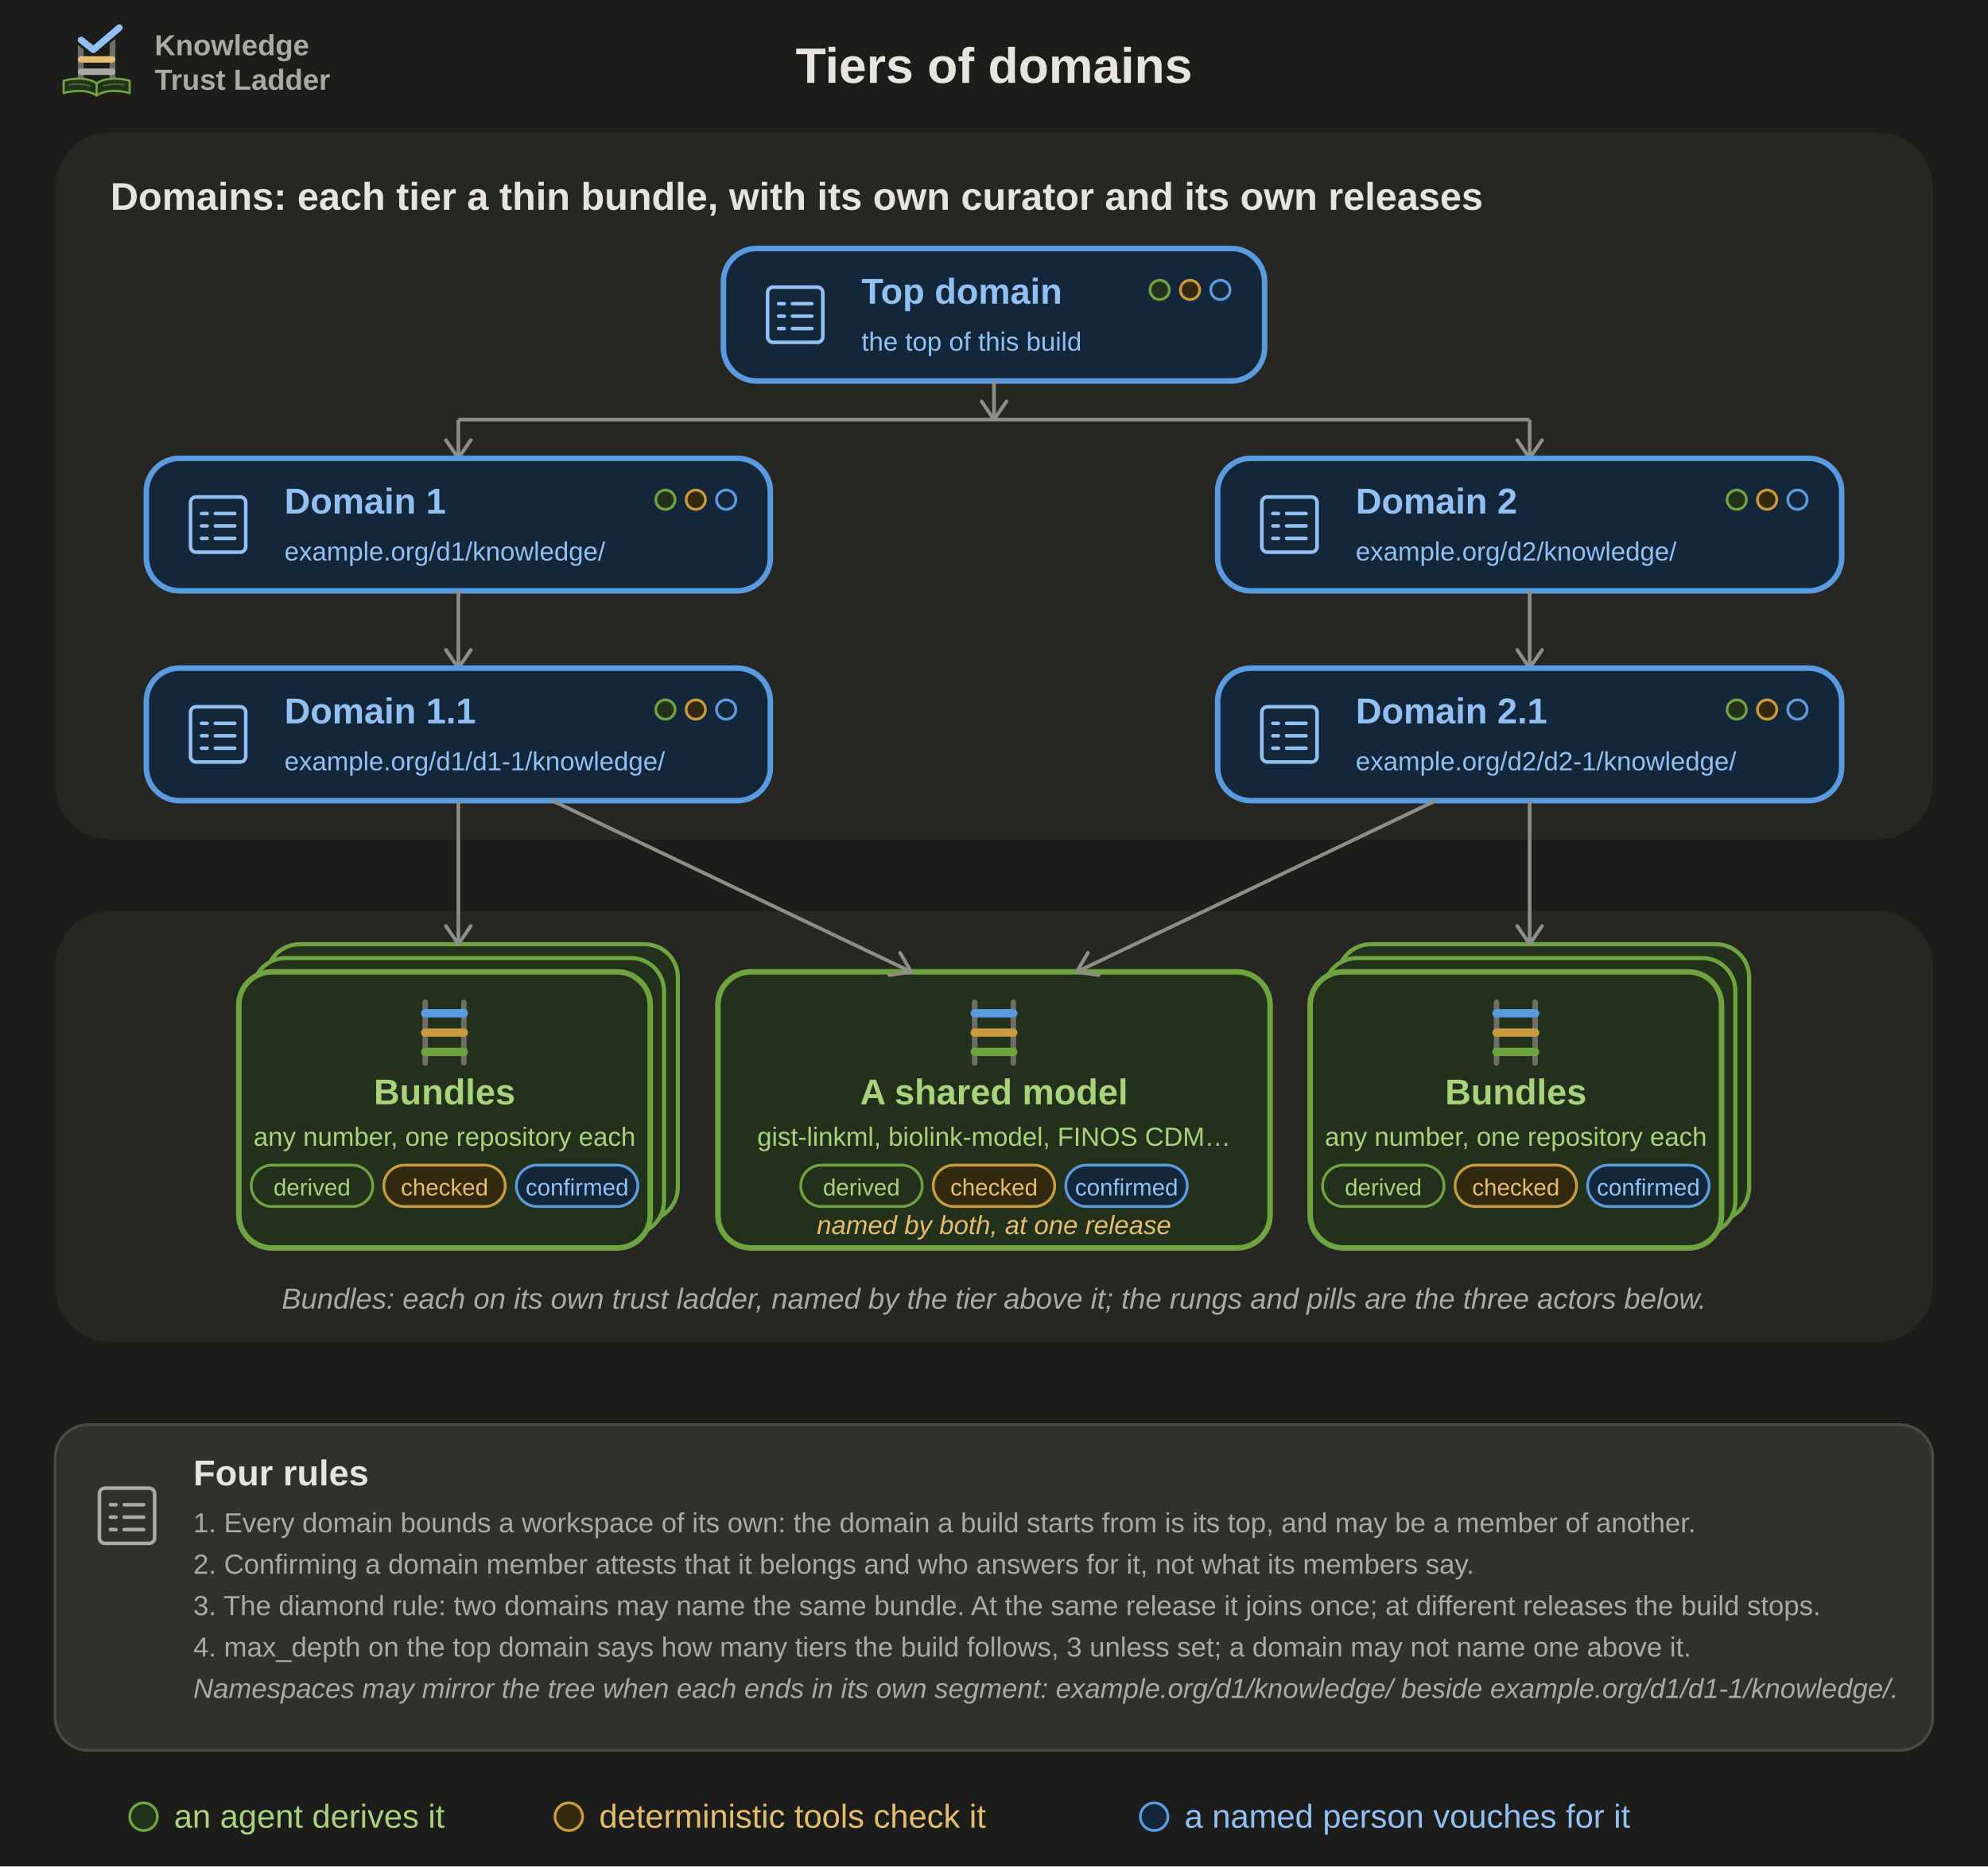
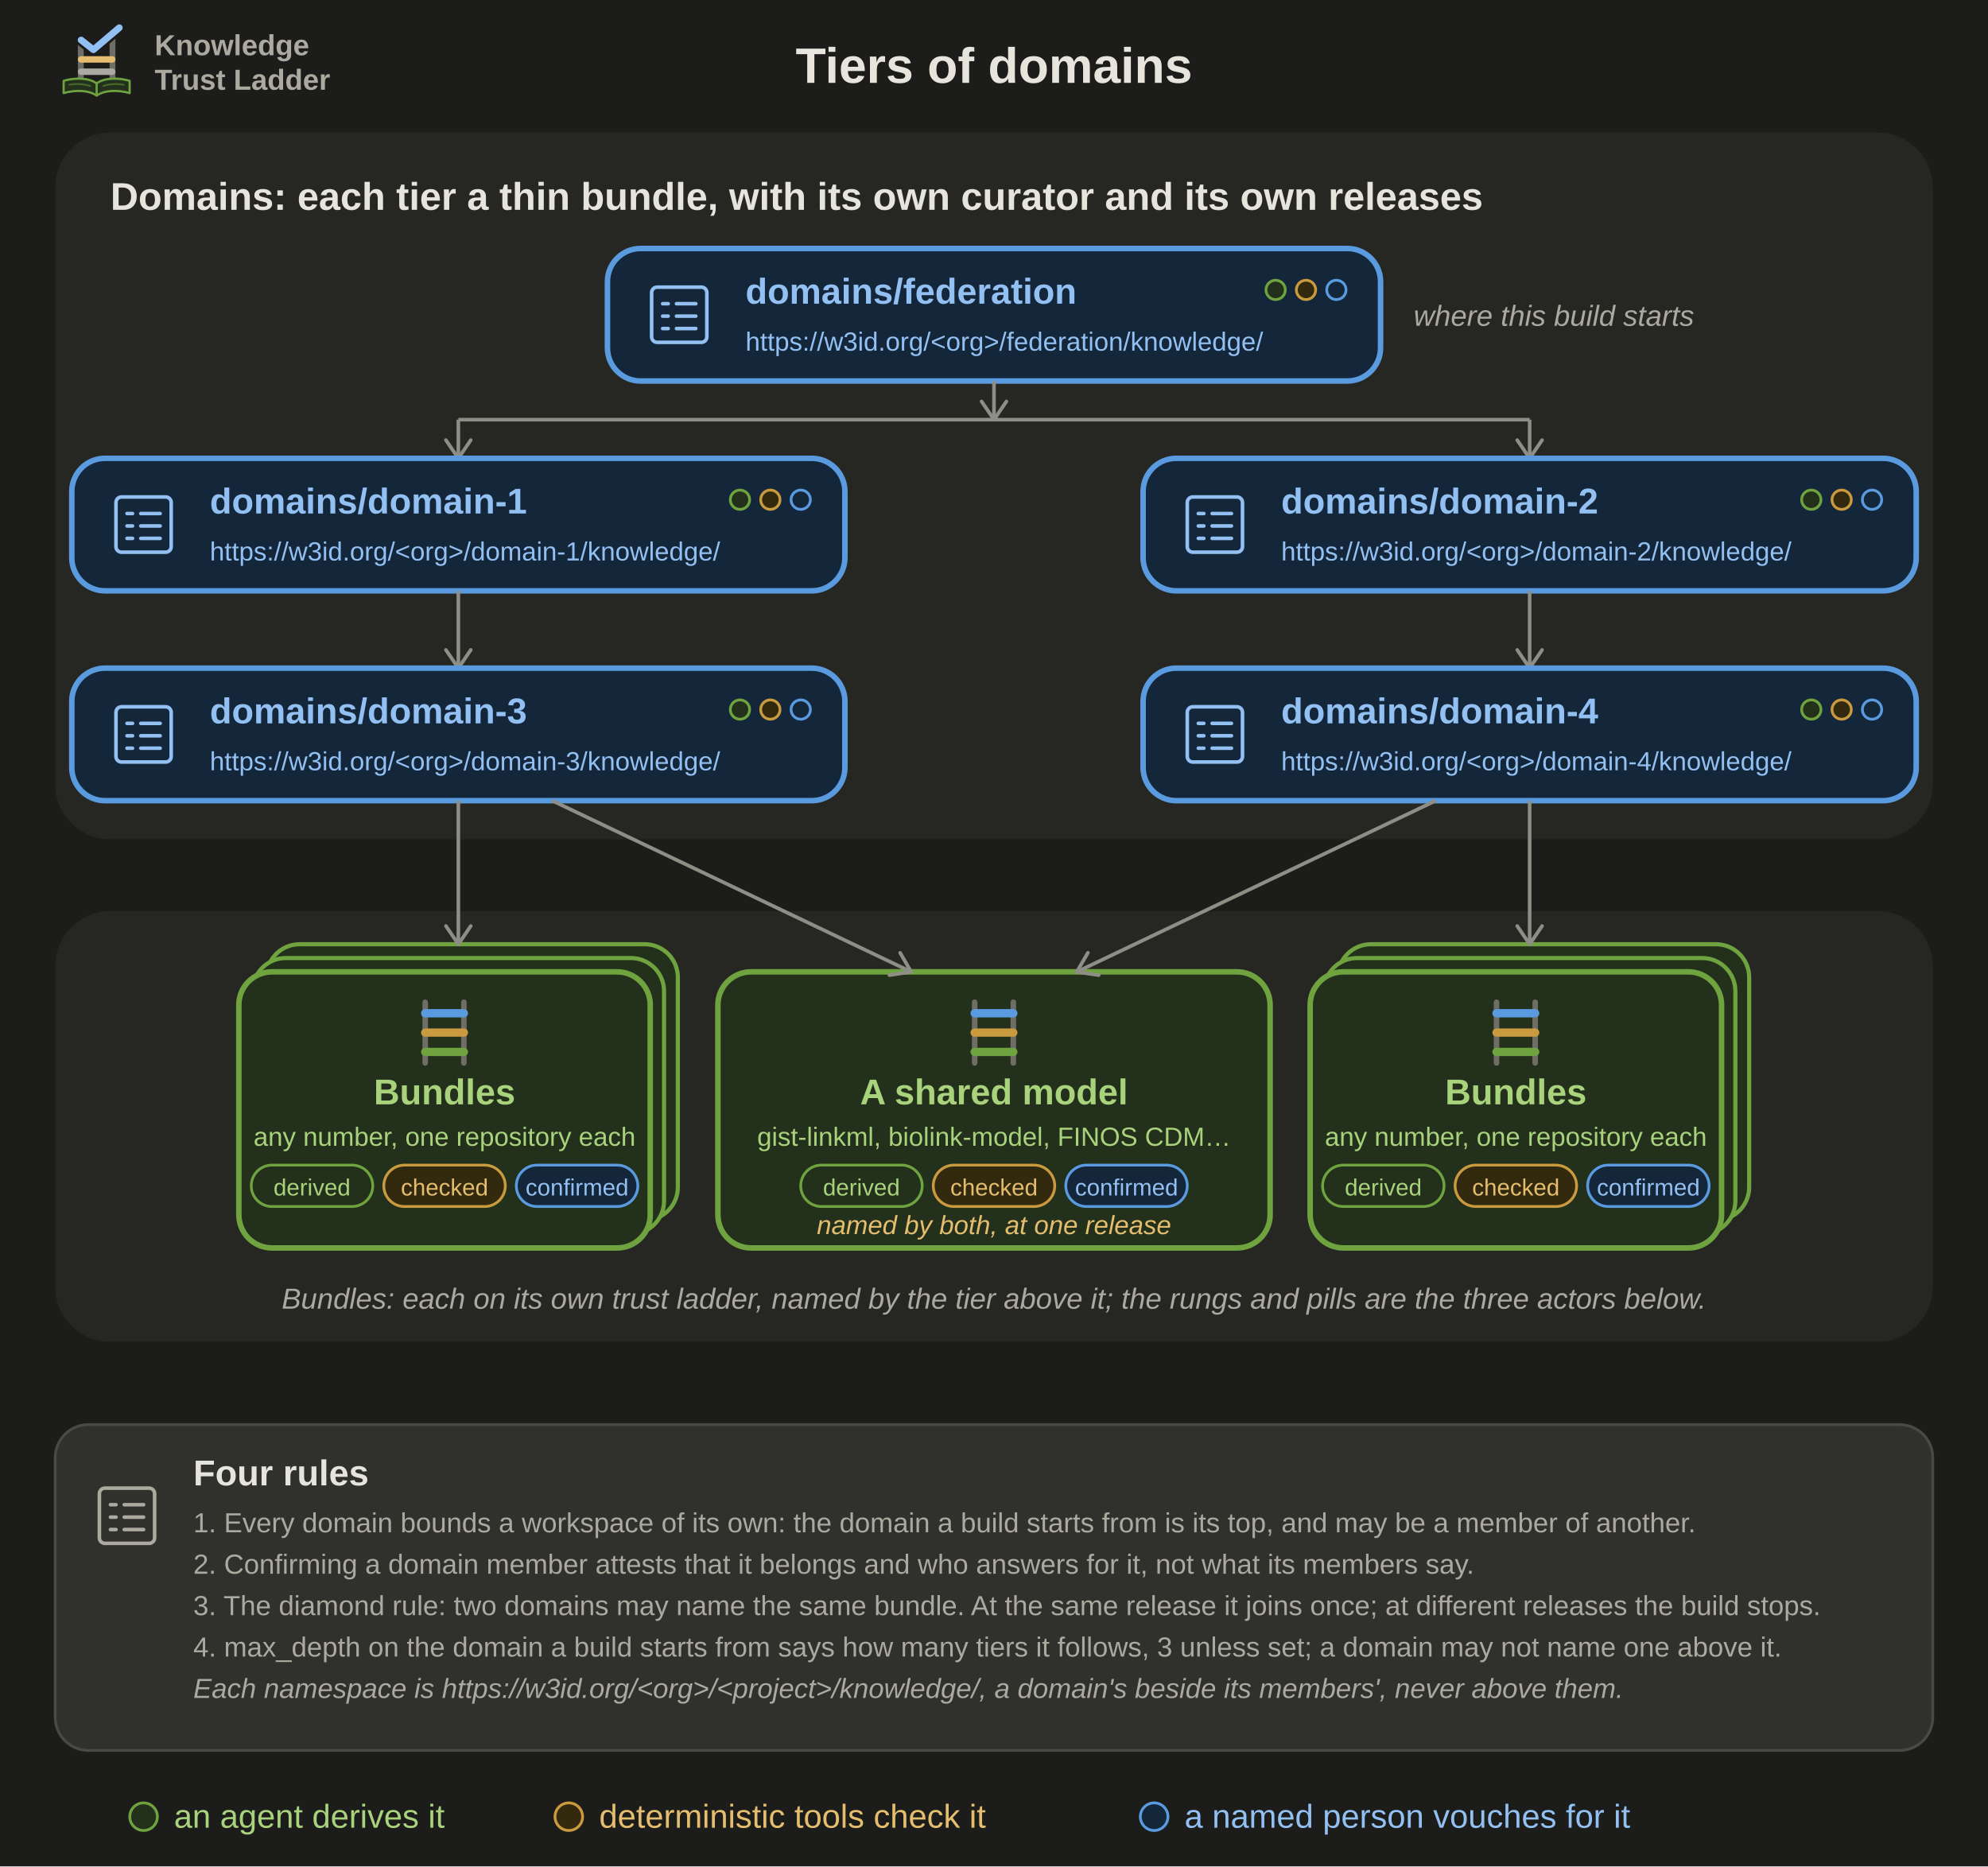
<svg xmlns="http://www.w3.org/2000/svg" width="720" height="676" viewBox="0 0 720 676" role="img" aria-labelledby="t d">
  <rect width="720" height="676" fill="#1C1C1A" />
  <g transform="translate(20,7) scale(0.46875)">
    <rect x="17.5" y="12" width="4.5" height="38" rx="2.25" fill="#6E6D66" />
    <rect x="42" y="12" width="4.5" height="38" rx="2.25" fill="#6E6D66" />
    <rect x="17.5" y="38" width="29" height="5" rx="2.5" fill="#ABA9A0" />
    <rect x="17.5" y="28.5" width="29" height="5" rx="2.5" fill="#E4BD6E" />
    <path d="M20 16 L29.5 23.5 L49.5 6.5" fill="none" stroke="#1C1C1A" stroke-width="9" stroke-linecap="round" stroke-linejoin="round" />
    <path d="M20 16 L29.5 23.5 L49.5 6.5" fill="none" stroke="#93C0F2" stroke-width="5.2" stroke-linecap="round" stroke-linejoin="round" />
    <path d="M32 49.5 C26 45 15 45 6.5 47.5 v9.5 C15 54.5 26 54.5 32 59 C38 54.5 49 54.5 57.5 57 v-9.5 C49 45 38 45 32 49.5 z" fill="#23301B" stroke="#6FA33F" stroke-width="1.7" stroke-linejoin="round" />
    <line x1="32" y1="49.5" x2="32" y2="59" stroke="#6FA33F" stroke-width="1.7" />
    <path d="M11 50.6 C16 49.6 22 49.8 27 51.6 M37 51.6 C42 49.8 48 49.6 53 50.6" fill="none" stroke="#6FA33F" stroke-opacity=".5" stroke-width="1.3" stroke-linecap="round" />
  </g>
  <text x="56" y="20" font-family="Arial, sans-serif" font-size="10.5" font-weight="700" fill="#ABA9A0">Knowledge</text>
  <text x="56" y="32.5" font-family="Arial, sans-serif" font-size="10.5" font-weight="700" fill="#ABA9A0">Trust Ladder</text>
  <text x="360" y="30" text-anchor="middle" font-family="Arial, sans-serif" font-size="18" font-weight="700" fill="#E6E4DC">Tiers of domains</text>
  <rect x="20" y="48" width="680" height="256" rx="20" fill="#262623" />
  <text x="40" y="76" font-family="Arial, sans-serif" font-size="14" font-weight="700" fill="#E6E4DC">Domains: each tier a thin bundle, with its own curator and its own releases</text>
-   <rect x="262" y="90" width="196" height="48" rx="12" fill="#142639" stroke="#5A9BE0" stroke-width="2" />
-   <g transform="translate(288,114)" stroke="#93C0F2" stroke-width="1.3" fill="none" stroke-linecap="round" stroke-linejoin="round">
+   <rect x="220" y="90" width="280" height="48" rx="12" fill="#142639" stroke="#5A9BE0" stroke-width="2" />
+   <g transform="translate(246,114)" stroke="#93C0F2" stroke-width="1.3" fill="none" stroke-linecap="round" stroke-linejoin="round">
    <rect x="-10" y="-10" width="20" height="20" rx="2" />
    <line x1="-6" y1="-4" x2="-4" y2="-4" />
    <line x1="-1" y1="-4" x2="6" y2="-4" />
    <line x1="-6" y1="0.5" x2="-4" y2="0.5" />
    <line x1="-1" y1="0.5" x2="6" y2="0.5" />
    <line x1="-6" y1="5" x2="-4" y2="5" />
    <line x1="-1" y1="5" x2="6" y2="5" />
  </g>
-   <text x="312" y="110" font-family="Arial, sans-serif" font-size="13" font-weight="700" fill="#93C0F2">Top domain</text>
-   <text x="312" y="127" font-family="Arial, sans-serif" font-size="9.5" fill="#93C0F2">the top of this build</text>
-   <circle cx="420" cy="105" r="3.5" fill="#23301B" stroke="#6FA33F" stroke-width="1" />
-   <circle cx="431" cy="105" r="3.5" fill="#33290F" stroke="#C99A3E" stroke-width="1" />
-   <circle cx="442" cy="105" r="3.5" fill="#142639" stroke="#5A9BE0" stroke-width="1" />
+   <text x="270" y="110" font-family="Arial, sans-serif" font-size="13" font-weight="700" fill="#93C0F2">domains/federation</text>
+   <text x="270" y="127" font-family="Arial, sans-serif" font-size="9.5" fill="#93C0F2">https://w3id.org/&lt;org&gt;/federation/knowledge/</text>
+   <circle cx="462" cy="105" r="3.5" fill="#23301B" stroke="#6FA33F" stroke-width="1" />
+   <circle cx="473" cy="105" r="3.5" fill="#33290F" stroke="#C99A3E" stroke-width="1" />
+   <circle cx="484" cy="105" r="3.5" fill="#142639" stroke="#5A9BE0" stroke-width="1" />
+   <text x="512" y="118" font-family="Arial, sans-serif" font-size="10.5" font-style="italic" fill="#ABA9A0">where this build starts</text>
  <line x1="360" y1="138" x2="360" y2="152" stroke="#8F8E86" stroke-width="1.3" />
  <path d="M355.5 145.4 L360 152 L364.5 145.4" fill="none" stroke="#8F8E86" stroke-width="1.3" stroke-linecap="round" stroke-linejoin="round" />
  <line x1="166" y1="152" x2="554" y2="152" stroke="#8F8E86" stroke-width="1.3" />
  <line x1="166" y1="152" x2="166" y2="166" stroke="#8F8E86" stroke-width="1.3" />
  <path d="M161.5 159.4 L166 166 L170.5 159.4" fill="none" stroke="#8F8E86" stroke-width="1.3" stroke-linecap="round" stroke-linejoin="round" />
  <line x1="554" y1="152" x2="554" y2="166" stroke="#8F8E86" stroke-width="1.3" />
  <path d="M549.5 159.4 L554 166 L558.5 159.4" fill="none" stroke="#8F8E86" stroke-width="1.3" stroke-linecap="round" stroke-linejoin="round" />
-   <rect x="53" y="166" width="226" height="48" rx="12" fill="#142639" stroke="#5A9BE0" stroke-width="2" />
-   <g transform="translate(79,190)" stroke="#93C0F2" stroke-width="1.3" fill="none" stroke-linecap="round" stroke-linejoin="round">
+   <rect x="26" y="166" width="280" height="48" rx="12" fill="#142639" stroke="#5A9BE0" stroke-width="2" />
+   <g transform="translate(52,190)" stroke="#93C0F2" stroke-width="1.3" fill="none" stroke-linecap="round" stroke-linejoin="round">
    <rect x="-10" y="-10" width="20" height="20" rx="2" />
    <line x1="-6" y1="-4" x2="-4" y2="-4" />
    <line x1="-1" y1="-4" x2="6" y2="-4" />
    <line x1="-6" y1="0.5" x2="-4" y2="0.5" />
    <line x1="-1" y1="0.5" x2="6" y2="0.5" />
    <line x1="-6" y1="5" x2="-4" y2="5" />
    <line x1="-1" y1="5" x2="6" y2="5" />
  </g>
-   <text x="103" y="186" font-family="Arial, sans-serif" font-size="13" font-weight="700" fill="#93C0F2">Domain 1</text>
-   <text x="103" y="203" font-family="Arial, sans-serif" font-size="9.5" fill="#93C0F2">example.org/d1/knowledge/</text>
-   <circle cx="241" cy="181" r="3.5" fill="#23301B" stroke="#6FA33F" stroke-width="1" />
-   <circle cx="252" cy="181" r="3.5" fill="#33290F" stroke="#C99A3E" stroke-width="1" />
-   <circle cx="263" cy="181" r="3.5" fill="#142639" stroke="#5A9BE0" stroke-width="1" />
-   <rect x="441" y="166" width="226" height="48" rx="12" fill="#142639" stroke="#5A9BE0" stroke-width="2" />
-   <g transform="translate(467,190)" stroke="#93C0F2" stroke-width="1.3" fill="none" stroke-linecap="round" stroke-linejoin="round">
+   <text x="76" y="186" font-family="Arial, sans-serif" font-size="13" font-weight="700" fill="#93C0F2">domains/domain-1</text>
+   <text x="76" y="203" font-family="Arial, sans-serif" font-size="9.5" fill="#93C0F2">https://w3id.org/&lt;org&gt;/domain-1/knowledge/</text>
+   <circle cx="268" cy="181" r="3.5" fill="#23301B" stroke="#6FA33F" stroke-width="1" />
+   <circle cx="279" cy="181" r="3.5" fill="#33290F" stroke="#C99A3E" stroke-width="1" />
+   <circle cx="290" cy="181" r="3.5" fill="#142639" stroke="#5A9BE0" stroke-width="1" />
+   <rect x="414" y="166" width="280" height="48" rx="12" fill="#142639" stroke="#5A9BE0" stroke-width="2" />
+   <g transform="translate(440,190)" stroke="#93C0F2" stroke-width="1.3" fill="none" stroke-linecap="round" stroke-linejoin="round">
    <rect x="-10" y="-10" width="20" height="20" rx="2" />
    <line x1="-6" y1="-4" x2="-4" y2="-4" />
    <line x1="-1" y1="-4" x2="6" y2="-4" />
    <line x1="-6" y1="0.5" x2="-4" y2="0.5" />
    <line x1="-1" y1="0.5" x2="6" y2="0.5" />
    <line x1="-6" y1="5" x2="-4" y2="5" />
    <line x1="-1" y1="5" x2="6" y2="5" />
  </g>
-   <text x="491" y="186" font-family="Arial, sans-serif" font-size="13" font-weight="700" fill="#93C0F2">Domain 2</text>
-   <text x="491" y="203" font-family="Arial, sans-serif" font-size="9.5" fill="#93C0F2">example.org/d2/knowledge/</text>
-   <circle cx="629" cy="181" r="3.5" fill="#23301B" stroke="#6FA33F" stroke-width="1" />
-   <circle cx="640" cy="181" r="3.5" fill="#33290F" stroke="#C99A3E" stroke-width="1" />
-   <circle cx="651" cy="181" r="3.5" fill="#142639" stroke="#5A9BE0" stroke-width="1" />
+   <text x="464" y="186" font-family="Arial, sans-serif" font-size="13" font-weight="700" fill="#93C0F2">domains/domain-2</text>
+   <text x="464" y="203" font-family="Arial, sans-serif" font-size="9.5" fill="#93C0F2">https://w3id.org/&lt;org&gt;/domain-2/knowledge/</text>
+   <circle cx="656" cy="181" r="3.5" fill="#23301B" stroke="#6FA33F" stroke-width="1" />
+   <circle cx="667" cy="181" r="3.5" fill="#33290F" stroke="#C99A3E" stroke-width="1" />
+   <circle cx="678" cy="181" r="3.5" fill="#142639" stroke="#5A9BE0" stroke-width="1" />
  <line x1="166" y1="214" x2="166" y2="242" stroke="#8F8E86" stroke-width="1.3" />
  <path d="M161.5 235.4 L166 242 L170.5 235.4" fill="none" stroke="#8F8E86" stroke-width="1.3" stroke-linecap="round" stroke-linejoin="round" />
  <line x1="554" y1="214" x2="554" y2="242" stroke="#8F8E86" stroke-width="1.3" />
  <path d="M549.5 235.4 L554 242 L558.5 235.4" fill="none" stroke="#8F8E86" stroke-width="1.3" stroke-linecap="round" stroke-linejoin="round" />
-   <rect x="53" y="242" width="226" height="48" rx="12" fill="#142639" stroke="#5A9BE0" stroke-width="2" />
-   <g transform="translate(79,266)" stroke="#93C0F2" stroke-width="1.3" fill="none" stroke-linecap="round" stroke-linejoin="round">
+   <rect x="26" y="242" width="280" height="48" rx="12" fill="#142639" stroke="#5A9BE0" stroke-width="2" />
+   <g transform="translate(52,266)" stroke="#93C0F2" stroke-width="1.3" fill="none" stroke-linecap="round" stroke-linejoin="round">
    <rect x="-10" y="-10" width="20" height="20" rx="2" />
    <line x1="-6" y1="-4" x2="-4" y2="-4" />
    <line x1="-1" y1="-4" x2="6" y2="-4" />
    <line x1="-6" y1="0.5" x2="-4" y2="0.5" />
    <line x1="-1" y1="0.5" x2="6" y2="0.5" />
    <line x1="-6" y1="5" x2="-4" y2="5" />
    <line x1="-1" y1="5" x2="6" y2="5" />
  </g>
-   <text x="103" y="262" font-family="Arial, sans-serif" font-size="13" font-weight="700" fill="#93C0F2">Domain 1.1</text>
-   <text x="103" y="279" font-family="Arial, sans-serif" font-size="9.5" fill="#93C0F2">example.org/d1/d1-1/knowledge/</text>
-   <circle cx="241" cy="257" r="3.5" fill="#23301B" stroke="#6FA33F" stroke-width="1" />
-   <circle cx="252" cy="257" r="3.5" fill="#33290F" stroke="#C99A3E" stroke-width="1" />
-   <circle cx="263" cy="257" r="3.5" fill="#142639" stroke="#5A9BE0" stroke-width="1" />
-   <rect x="441" y="242" width="226" height="48" rx="12" fill="#142639" stroke="#5A9BE0" stroke-width="2" />
-   <g transform="translate(467,266)" stroke="#93C0F2" stroke-width="1.3" fill="none" stroke-linecap="round" stroke-linejoin="round">
+   <text x="76" y="262" font-family="Arial, sans-serif" font-size="13" font-weight="700" fill="#93C0F2">domains/domain-3</text>
+   <text x="76" y="279" font-family="Arial, sans-serif" font-size="9.5" fill="#93C0F2">https://w3id.org/&lt;org&gt;/domain-3/knowledge/</text>
+   <circle cx="268" cy="257" r="3.5" fill="#23301B" stroke="#6FA33F" stroke-width="1" />
+   <circle cx="279" cy="257" r="3.5" fill="#33290F" stroke="#C99A3E" stroke-width="1" />
+   <circle cx="290" cy="257" r="3.5" fill="#142639" stroke="#5A9BE0" stroke-width="1" />
+   <rect x="414" y="242" width="280" height="48" rx="12" fill="#142639" stroke="#5A9BE0" stroke-width="2" />
+   <g transform="translate(440,266)" stroke="#93C0F2" stroke-width="1.3" fill="none" stroke-linecap="round" stroke-linejoin="round">
    <rect x="-10" y="-10" width="20" height="20" rx="2" />
    <line x1="-6" y1="-4" x2="-4" y2="-4" />
    <line x1="-1" y1="-4" x2="6" y2="-4" />
    <line x1="-6" y1="0.5" x2="-4" y2="0.5" />
    <line x1="-1" y1="0.5" x2="6" y2="0.5" />
    <line x1="-6" y1="5" x2="-4" y2="5" />
    <line x1="-1" y1="5" x2="6" y2="5" />
  </g>
-   <text x="491" y="262" font-family="Arial, sans-serif" font-size="13" font-weight="700" fill="#93C0F2">Domain 2.1</text>
-   <text x="491" y="279" font-family="Arial, sans-serif" font-size="9.5" fill="#93C0F2">example.org/d2/d2-1/knowledge/</text>
-   <circle cx="629" cy="257" r="3.5" fill="#23301B" stroke="#6FA33F" stroke-width="1" />
-   <circle cx="640" cy="257" r="3.5" fill="#33290F" stroke="#C99A3E" stroke-width="1" />
-   <circle cx="651" cy="257" r="3.5" fill="#142639" stroke="#5A9BE0" stroke-width="1" />
+   <text x="464" y="262" font-family="Arial, sans-serif" font-size="13" font-weight="700" fill="#93C0F2">domains/domain-4</text>
+   <text x="464" y="279" font-family="Arial, sans-serif" font-size="9.5" fill="#93C0F2">https://w3id.org/&lt;org&gt;/domain-4/knowledge/</text>
+   <circle cx="656" cy="257" r="3.5" fill="#23301B" stroke="#6FA33F" stroke-width="1" />
+   <circle cx="667" cy="257" r="3.5" fill="#33290F" stroke="#C99A3E" stroke-width="1" />
+   <circle cx="678" cy="257" r="3.5" fill="#142639" stroke="#5A9BE0" stroke-width="1" />
  <rect x="20" y="330" width="680" height="156" rx="20" fill="#262623" />
  <rect x="96.5" y="342" width="149" height="100" rx="12" fill="#23301B" stroke="#6FA33F" stroke-width="1.5" />
  <rect x="91.5" y="347" width="149" height="100" rx="12" fill="#23301B" stroke="#6FA33F" stroke-width="1.5" />
  <rect x="86.5" y="352" width="149" height="100" rx="12" fill="#23301B" stroke="#6FA33F" stroke-width="2" />
  <g transform="translate(161.0,374)" stroke-linecap="round">
    <line x1="-7" y1="-11" x2="-7" y2="11" stroke="#6E6D66" stroke-width="2" />
    <line x1="7" y1="-11" x2="7" y2="11" stroke="#6E6D66" stroke-width="2" />
    <line x1="-7" y1="7" x2="7" y2="7" stroke="#6FA33F" stroke-width="3" />
    <line x1="-7" y1="0" x2="7" y2="0" stroke="#C99A3E" stroke-width="3" />
    <line x1="-7" y1="-7" x2="7" y2="-7" stroke="#5A9BE0" stroke-width="3" />
  </g>
  <text x="161.0" y="400" text-anchor="middle" font-family="Arial, sans-serif" font-size="13" font-weight="700" fill="#A9D27C">Bundles</text>
  <text x="161.0" y="415" text-anchor="middle" font-family="Arial, sans-serif" font-size="9.5" fill="#A9D27C">any number, one repository each</text>
  <rect x="91.0" y="422" width="44" height="15" rx="7.5" fill="#23301B" stroke="#6FA33F" stroke-width="1" />
  <text x="113.0" y="433" text-anchor="middle" font-family="Arial, sans-serif" font-size="8.5" fill="#A9D27C">derived</text>
  <rect x="139.0" y="422" width="44" height="15" rx="7.5" fill="#33290F" stroke="#C99A3E" stroke-width="1" />
  <text x="161.0" y="433" text-anchor="middle" font-family="Arial, sans-serif" font-size="8.5" fill="#E4BD6E">checked</text>
  <rect x="187.0" y="422" width="44" height="15" rx="7.5" fill="#142639" stroke="#5A9BE0" stroke-width="1" />
  <text x="209.0" y="433" text-anchor="middle" font-family="Arial, sans-serif" font-size="8.5" fill="#93C0F2">confirmed</text>
  <rect x="260" y="352" width="200" height="100" rx="12" fill="#23301B" stroke="#6FA33F" stroke-width="2" />
  <g transform="translate(360.0,374)" stroke-linecap="round">
    <line x1="-7" y1="-11" x2="-7" y2="11" stroke="#6E6D66" stroke-width="2" />
    <line x1="7" y1="-11" x2="7" y2="11" stroke="#6E6D66" stroke-width="2" />
    <line x1="-7" y1="7" x2="7" y2="7" stroke="#6FA33F" stroke-width="3" />
    <line x1="-7" y1="0" x2="7" y2="0" stroke="#C99A3E" stroke-width="3" />
    <line x1="-7" y1="-7" x2="7" y2="-7" stroke="#5A9BE0" stroke-width="3" />
  </g>
  <text x="360.0" y="400" text-anchor="middle" font-family="Arial, sans-serif" font-size="13" font-weight="700" fill="#A9D27C">A shared model</text>
  <text x="360.0" y="415" text-anchor="middle" font-family="Arial, sans-serif" font-size="9.5" fill="#A9D27C">gist-linkml, biolink-model, FINOS CDM…</text>
  <rect x="290.0" y="422" width="44" height="15" rx="7.5" fill="#23301B" stroke="#6FA33F" stroke-width="1" />
  <text x="312.0" y="433" text-anchor="middle" font-family="Arial, sans-serif" font-size="8.5" fill="#A9D27C">derived</text>
  <rect x="338.0" y="422" width="44" height="15" rx="7.5" fill="#33290F" stroke="#C99A3E" stroke-width="1" />
  <text x="360.0" y="433" text-anchor="middle" font-family="Arial, sans-serif" font-size="8.5" fill="#E4BD6E">checked</text>
  <rect x="386.0" y="422" width="44" height="15" rx="7.5" fill="#142639" stroke="#5A9BE0" stroke-width="1" />
  <text x="408.0" y="433" text-anchor="middle" font-family="Arial, sans-serif" font-size="8.5" fill="#93C0F2">confirmed</text>
  <text x="360.0" y="447" text-anchor="middle" font-family="Arial, sans-serif" font-size="9.5" font-style="italic" fill="#E4BD6E">named by both, at one release</text>
  <rect x="484.5" y="342" width="149" height="100" rx="12" fill="#23301B" stroke="#6FA33F" stroke-width="1.5" />
  <rect x="479.5" y="347" width="149" height="100" rx="12" fill="#23301B" stroke="#6FA33F" stroke-width="1.5" />
  <rect x="474.5" y="352" width="149" height="100" rx="12" fill="#23301B" stroke="#6FA33F" stroke-width="2" />
  <g transform="translate(549.0,374)" stroke-linecap="round">
    <line x1="-7" y1="-11" x2="-7" y2="11" stroke="#6E6D66" stroke-width="2" />
    <line x1="7" y1="-11" x2="7" y2="11" stroke="#6E6D66" stroke-width="2" />
    <line x1="-7" y1="7" x2="7" y2="7" stroke="#6FA33F" stroke-width="3" />
    <line x1="-7" y1="0" x2="7" y2="0" stroke="#C99A3E" stroke-width="3" />
    <line x1="-7" y1="-7" x2="7" y2="-7" stroke="#5A9BE0" stroke-width="3" />
  </g>
  <text x="549.0" y="400" text-anchor="middle" font-family="Arial, sans-serif" font-size="13" font-weight="700" fill="#A9D27C">Bundles</text>
  <text x="549.0" y="415" text-anchor="middle" font-family="Arial, sans-serif" font-size="9.5" fill="#A9D27C">any number, one repository each</text>
  <rect x="479.0" y="422" width="44" height="15" rx="7.5" fill="#23301B" stroke="#6FA33F" stroke-width="1" />
  <text x="501.0" y="433" text-anchor="middle" font-family="Arial, sans-serif" font-size="8.5" fill="#A9D27C">derived</text>
  <rect x="527.0" y="422" width="44" height="15" rx="7.5" fill="#33290F" stroke="#C99A3E" stroke-width="1" />
  <text x="549.0" y="433" text-anchor="middle" font-family="Arial, sans-serif" font-size="8.5" fill="#E4BD6E">checked</text>
  <rect x="575.0" y="422" width="44" height="15" rx="7.5" fill="#142639" stroke="#5A9BE0" stroke-width="1" />
  <text x="597.0" y="433" text-anchor="middle" font-family="Arial, sans-serif" font-size="8.5" fill="#93C0F2">confirmed</text>
  <text x="360" y="474" text-anchor="middle" font-family="Arial, sans-serif" font-size="10.5" font-style="italic" fill="#ABA9A0">Bundles: each on its own trust ladder, named by the tier above it; the rungs and pills are the three actors below.</text>
  <line x1="166" y1="290" x2="166" y2="342" stroke="#8F8E86" stroke-width="1.3" />
  <path d="M161.5 335.4 L166 342 L170.5 335.4" fill="none" stroke="#8F8E86" stroke-width="1.3" stroke-linecap="round" stroke-linejoin="round" />
  <line x1="554" y1="290" x2="554" y2="342" stroke="#8F8E86" stroke-width="1.3" />
  <path d="M549.5 335.4 L554 342 L558.5 335.4" fill="none" stroke="#8F8E86" stroke-width="1.3" stroke-linecap="round" stroke-linejoin="round" />
  <line x1="200" y1="290" x2="330" y2="352" stroke="#8F8E86" stroke-width="1.3" />
  <path d="M326.0 345.1 L330 352 L322.1 353.2" fill="none" stroke="#8F8E86" stroke-width="1.3" stroke-linecap="round" stroke-linejoin="round" />
  <line x1="520" y1="290" x2="390" y2="352" stroke="#8F8E86" stroke-width="1.3" />
  <path d="M397.9 353.2 L390 352 L394.0 345.1" fill="none" stroke="#8F8E86" stroke-width="1.3" stroke-linecap="round" stroke-linejoin="round" />
  <rect x="20" y="516" width="680" height="118" rx="12" fill="#30302C" stroke="#4A4944" stroke-width="1" />
  <g transform="translate(46,549)" stroke="#ABA9A0" stroke-width="1.3" fill="none" stroke-linecap="round" stroke-linejoin="round">
    <rect x="-10" y="-10" width="20" height="20" rx="2" />
    <line x1="-6" y1="-4" x2="-4" y2="-4" />
    <line x1="-1" y1="-4" x2="6" y2="-4" />
    <line x1="-6" y1="0.5" x2="-4" y2="0.5" />
    <line x1="-1" y1="0.5" x2="6" y2="0.5" />
    <line x1="-6" y1="5" x2="-4" y2="5" />
    <line x1="-1" y1="5" x2="6" y2="5" />
  </g>
  <text x="70" y="538" font-family="Arial, sans-serif" font-size="13" font-weight="700" fill="#E6E4DC">Four rules</text>
  <text x="70" y="555" font-family="Arial, sans-serif" font-size="10" fill="#ABA9A0">1. Every domain bounds a workspace of its own: the domain a build starts from is its top, and may be a member of another.</text>
  <text x="70" y="570" font-family="Arial, sans-serif" font-size="10" fill="#ABA9A0">2. Confirming a domain member attests that it belongs and who answers for it, not what its members say.</text>
  <text x="70" y="585" font-family="Arial, sans-serif" font-size="10" fill="#ABA9A0">3. The diamond rule: two domains may name the same bundle. At the same release it joins once; at different releases the build stops.</text>
-   <text x="70" y="600" font-family="Arial, sans-serif" font-size="10" fill="#ABA9A0">4. max_depth on the top domain says how many tiers the build follows, 3 unless set; a domain may not name one above it.</text>
-   <text x="70" y="615" font-family="Arial, sans-serif" font-size="10" font-style="italic" fill="#ABA9A0">Namespaces may mirror the tree when each ends in its own segment: example.org/d1/knowledge/ beside example.org/d1/d1-1/knowledge/.</text>
+   <text x="70" y="600" font-family="Arial, sans-serif" font-size="10" fill="#ABA9A0">4. max_depth on the domain a build starts from says how many tiers it follows, 3 unless set; a domain may not name one above it.</text>
+   <text x="70" y="615" font-family="Arial, sans-serif" font-size="10" font-style="italic" fill="#ABA9A0">Each namespace is https://w3id.org/&lt;org&gt;/&lt;project&gt;/knowledge/, a domain's beside its members', never above them.</text>
  <circle cx="52" cy="658" r="5" fill="#23301B" stroke="#6FA33F" stroke-width="1" />
  <text x="63" y="662" font-family="Arial, sans-serif" font-size="12" fill="#A9D27C">an agent derives it</text>
  <circle cx="206" cy="658" r="5" fill="#33290F" stroke="#C99A3E" stroke-width="1" />
  <text x="217" y="662" font-family="Arial, sans-serif" font-size="12" fill="#E4BD6E">deterministic tools check it</text>
  <circle cx="418" cy="658" r="5" fill="#142639" stroke="#5A9BE0" stroke-width="1" />
  <text x="429" y="662" font-family="Arial, sans-serif" font-size="12" fill="#93C0F2">a named person vouches for it</text>
</svg>
